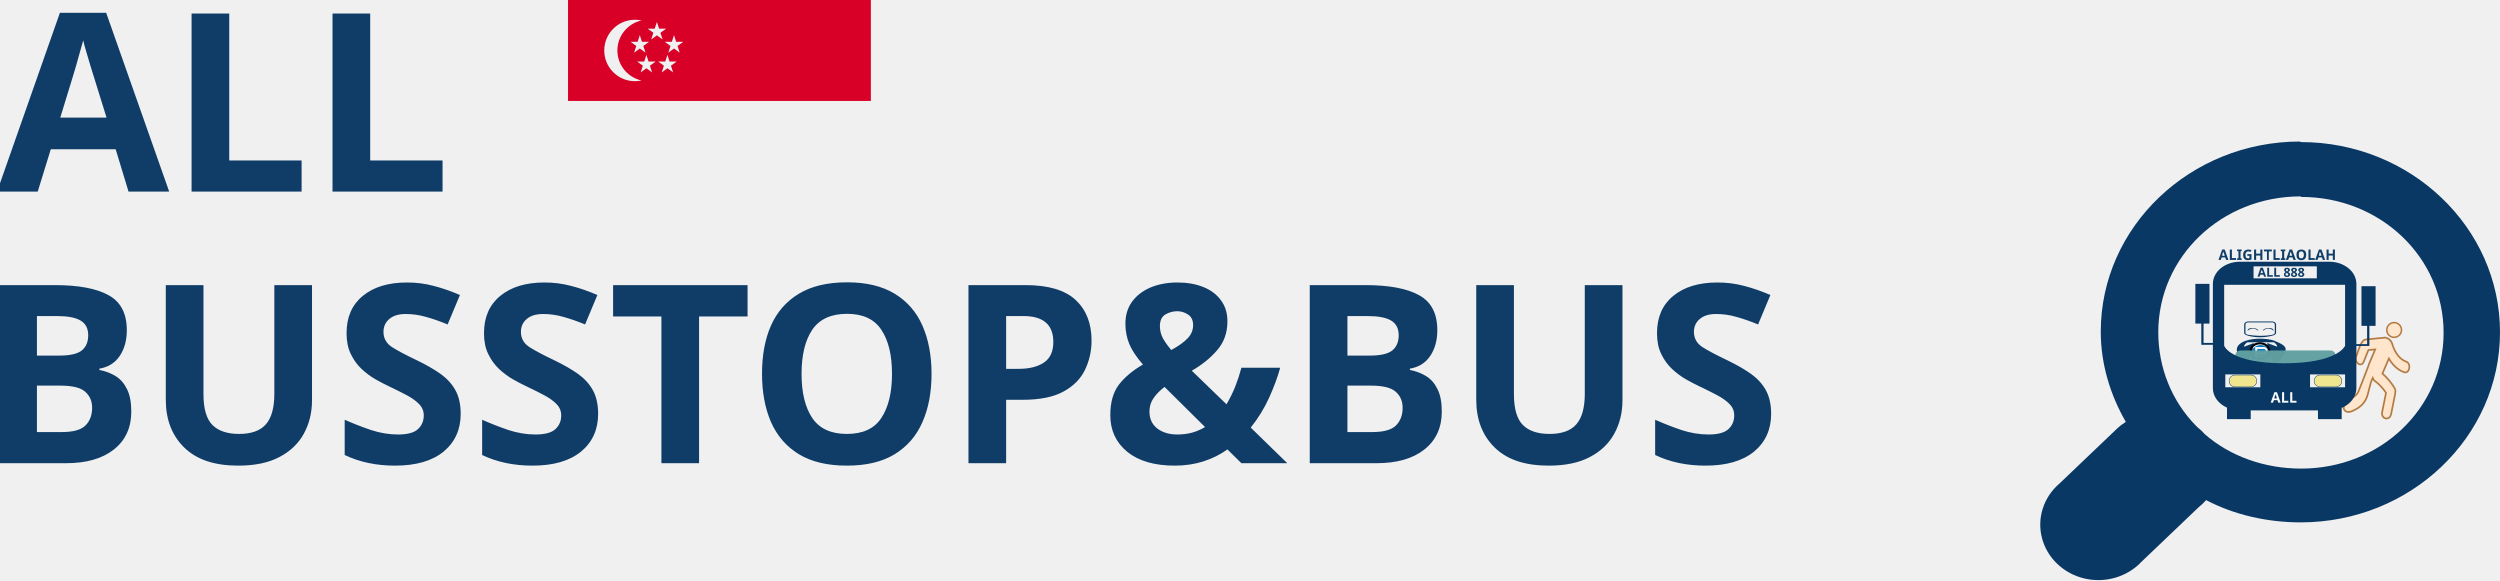
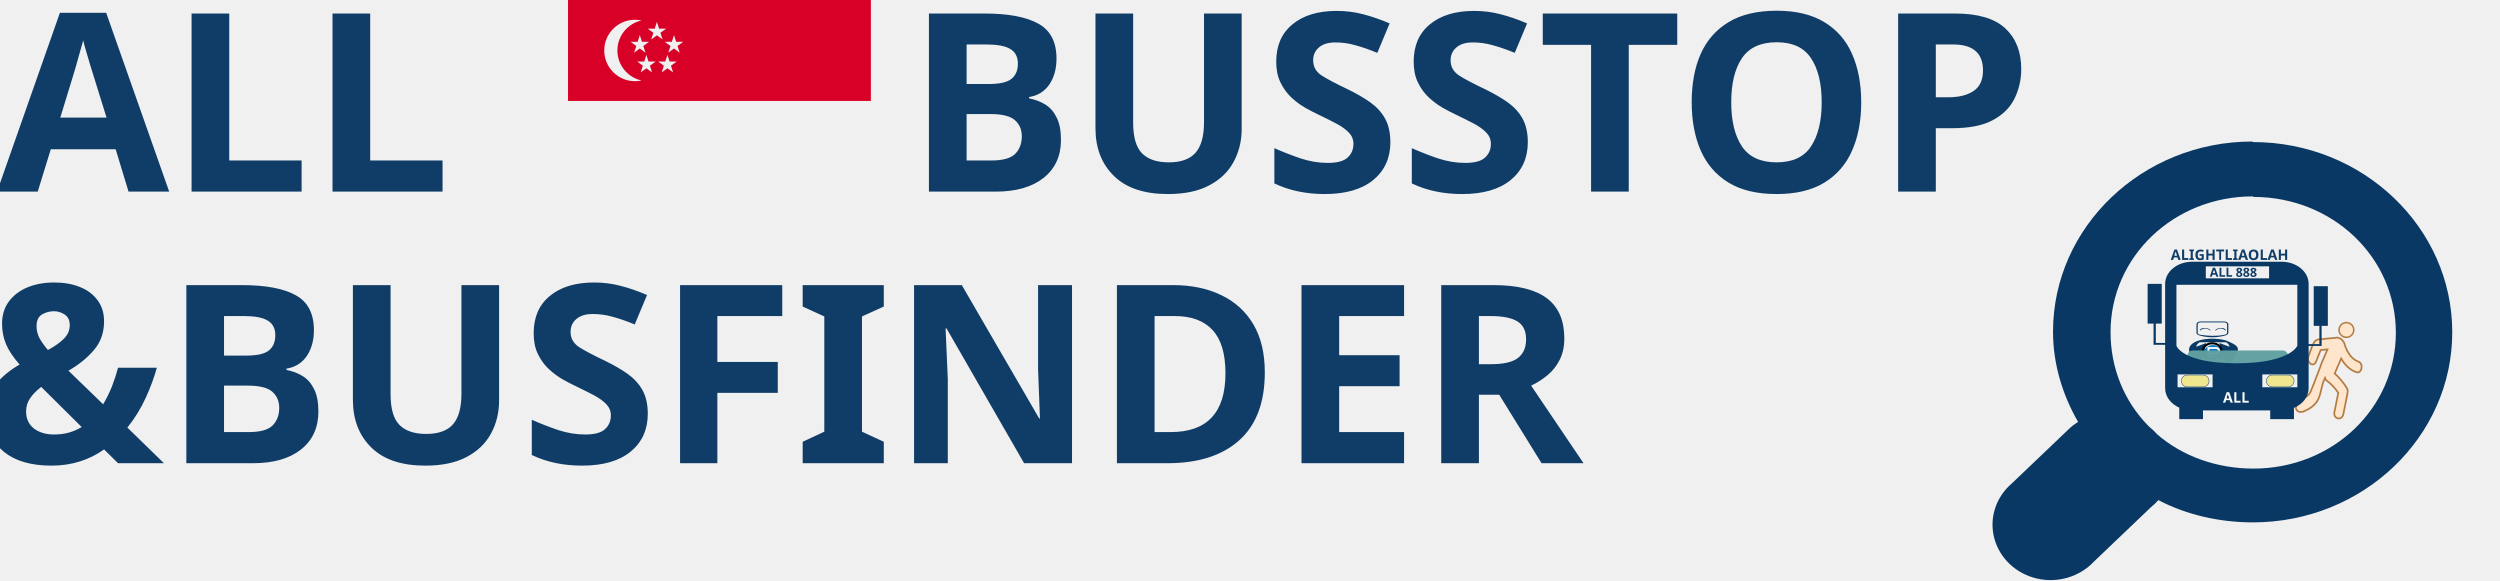
<svg xmlns="http://www.w3.org/2000/svg" height="48.602" viewBox="0 -15 209.456 48.602" width="209.456" version="1.1" id="svg40">
  <defs id="defs44">
    <linearGradient id="a" gradientUnits="userSpaceOnUse" x1="0" x2="512" y1="256" y2="256">
      <stop offset="0" stop-color="#00f38d" id="stop1633" />
      <stop offset="1" stop-color="#009eff" id="stop1635" />
    </linearGradient>
  </defs>
  <g style="fill:#083864;fill-opacity:0.996" id="g1764" transform="matrix(6.042496,0,0,4.937365,-782.8133,-199.8075)" />
  <g style="fill:#083864;fill-opacity:0.996" id="g1766" transform="matrix(6.042496,0,0,4.937365,-782.8133,-199.8075)" />
  <g style="fill:#083864;fill-opacity:0.996" id="g1768" transform="matrix(6.042496,0,0,4.937365,-782.8133,-199.8075)" />
  <g style="fill:#083864;fill-opacity:0.996" id="g1770" transform="matrix(6.042496,0,0,4.937365,-782.8133,-199.8075)" />
  <g style="fill:#083864;fill-opacity:0.996" id="g1772" transform="matrix(6.042496,0,0,4.937365,-782.8133,-199.8075)" />
  <g style="fill:#083864;fill-opacity:0.996" id="g1774" transform="matrix(6.042496,0,0,4.937365,-782.8133,-199.8075)" />
  <g style="fill:#083864;fill-opacity:0.996" id="g1776" transform="matrix(6.042496,0,0,4.937365,-782.8133,-199.8075)" />
  <g style="fill:#083864;fill-opacity:0.996" id="g1778" transform="matrix(6.042496,0,0,4.937365,-782.8133,-199.8075)" />
  <g style="fill:#083864;fill-opacity:0.996" id="g1780" transform="matrix(6.042496,0,0,4.937365,-782.8133,-199.8075)" />
  <g style="fill:#083864;fill-opacity:0.996" id="g1782" transform="matrix(6.042496,0,0,4.937365,-782.8133,-199.8075)" />
  <g style="fill:#083864;fill-opacity:0.996" id="g1784" transform="matrix(6.042496,0,0,4.937365,-782.8133,-199.8075)" />
  <g style="fill:#083864;fill-opacity:0.996" id="g1786" transform="matrix(6.042496,0,0,4.937365,-782.8133,-199.8075)" />
  <g style="fill:#083864;fill-opacity:0.996" id="g1788" transform="matrix(6.042496,0,0,4.937365,-782.8133,-199.8075)" />
  <g style="fill:#083864;fill-opacity:0.996" id="g1790" transform="matrix(6.042496,0,0,4.937365,-782.8133,-199.8075)" />
  <g style="fill:#083864;fill-opacity:0.996" id="g1792" transform="matrix(6.042496,0,0,4.937365,-782.8133,-199.8075)" />
  <g id="g2393" transform="matrix(2.210039,0,0,2.210039,197.9822,-10.09599)" />
  <g id="g2395" transform="matrix(2.210039,0,0,2.210039,197.9822,-10.09599)" />
  <g id="g2397" transform="matrix(2.210039,0,0,2.210039,197.9822,-10.09599)" />
  <g id="g2399" transform="matrix(2.210039,0,0,2.210039,197.9822,-10.09599)" />
  <g id="g2401" transform="matrix(2.210039,0,0,2.210039,197.9822,-10.09599)" />
  <g id="g2403" transform="matrix(2.210039,0,0,2.210039,197.9822,-10.09599)" />
  <g id="g2405" transform="matrix(2.210039,0,0,2.210039,197.9822,-10.09599)" />
  <g id="g2407" transform="matrix(2.210039,0,0,2.210039,197.9822,-10.09599)" />
  <g id="g2409" transform="matrix(2.210039,0,0,2.210039,197.9822,-10.09599)" />
  <g id="g2411" transform="matrix(2.210039,0,0,2.210039,197.9822,-10.09599)" />
  <g id="g2413" transform="matrix(2.210039,0,0,2.210039,197.9822,-10.09599)" />
  <g id="g2415" transform="matrix(2.210039,0,0,2.210039,197.9822,-10.09599)" />
  <g id="g2417" transform="matrix(2.210039,0,0,2.210039,197.9822,-10.09599)" />
  <g id="g2419" transform="matrix(2.210039,0,0,2.210039,197.9822,-10.09599)" />
  <g id="g2421" transform="matrix(2.210039,0,0,2.210039,197.9822,-10.09599)" />
  <rect ry="103.104" y="-148.666" x="-1480.529" height="505.605" width="722.565" id="rect1742" style="opacity:1;fill:none;fill-opacity:0.996;stroke:none;stroke-width:0.617;stroke-linecap:round;stroke-linejoin:miter;stroke-miterlimit:4;stroke-dasharray:none;stroke-dashoffset:0;stroke-opacity:1;paint-order:markers fill stroke" />
  <rect ry="103.104" y="1518.999" x="-1003.802" height="505.605" width="722.565" id="rect1742-1" style="opacity:1;fill:none;fill-opacity:0.996;stroke:none;stroke-width:0.617;stroke-linecap:round;stroke-linejoin:miter;stroke-miterlimit:4;stroke-dasharray:none;stroke-dashoffset:0;stroke-opacity:1;paint-order:markers fill stroke" />
  <circle style="opacity:0.97;fill:#5182ac;fill-opacity:0.996;stroke:#083864;stroke-width:7.5;stroke-linecap:round;stroke-linejoin:miter;stroke-miterlimit:4;stroke-dasharray:none;stroke-dashoffset:0;stroke-opacity:1;paint-order:markers fill stroke" id="circle9615" cx="-509.178" cy="-840.172" transform="scale(-1,1)" r="0" />
-   <g id="g9924" transform="matrix(1.243208,0,0,1.243208,-290.6937,798.3824)">
+   <g id="g9924" transform="matrix(1.243208,0,0,1.243208,-294.6937,798.3824)">
    <g transform="matrix(0.103035,0,0,0.103035,395.2318,-631.1436)" id="g9686">
      <g id="g9684" transform="translate(-8.144653)">
        <circle transform="scale(-1,1)" r="4.82" style="fill:#ffe5cb;fill-opacity:0.996;stroke:#b37b42;stroke-opacity:0.996" cx="-7.56" cy="-8.547" id="circle9680" />
        <path style="fill:#ffe5cb;fill-opacity:0.996;stroke:#b37b42;stroke-width:1.123;stroke-miterlimit:4;stroke-dasharray:none;stroke-opacity:0.996" d="m -24.615,39.721 c 1.973,-3.715 6.9,-3.491 8.813,-8.031 3.248,-7.71 5.754,-15.057 6.479,-16.618 0.1,-0.431 0.232,-0.869 0.414,-1.309 1.312,-3.225 2.684,-6.414 4.084,-9.582 -1.484,0.146 -2.972,0.291 -4.455,0.436 -1.02,2.535 -2.035,5.072 -3.053,7.606 -1.639,4.083 -6.49,0.491 -4.855,-3.581 1.312,-3.271 2.867,-10.628 6.254,-10.959 3.604,-0.353 7.207,-0.706 10.81,-1.058 0.088,-0.009 0.163,0.006 0.247,0.006 2.724,-0.92 5.917,1.505 6.495,5.008 1.842,5.032 4.487,8.961 8.925,10.601 3.474,1.282 1.994,8.127 -1.495,6.841 -4.387,-1.62 -7.538,-4.791 -9.927,-8.965 -1.447,3.254 -2.86,6.529 -4.214,9.849 2.977,2.59 5.578,5.722 7.857,9.336 0.636,1.008 0.745,2.045 0.531,2.957 0.008,0.341 -0.009,0.694 -0.086,1.077 -0.877,4.38 -1.753,8.752 -2.631,13.126 -0.931,4.662 -6.782,3.338 -5.843,-1.355 0.835,-4.169 1.671,-8.338 2.506,-12.51 -2.094,-3.114 -4.563,-5.824 -7.384,-7.847 -0.664,-0.477 -1.082,-1.134 -1.314,-1.858 -2.284,4.535 -2.366,9.359 -4.251,13.546 -1.886,4.192 -5.857,6.749 -9.535,8.229 -3.605,1.556 -6.729,-1.121 -4.372,-4.946 z" id="path9682" />
      </g>
    </g>
    <g id="g9772" transform="matrix(0.04662136,0,0,0.04662136,410.3755,-635.9476)">
      <g transform="translate(-369.1996,-48.97142)" id="g9764">
        <g transform="matrix(0.08426703,0,0,0.08385398,-166.4212,152.9523)" id="g9752">
          <g id="g9692">
            <path style="clip-rule:evenodd;fill:none;fill-rule:evenodd" d="M 0,368.617 V 198.499 h 396.859 v 170.118 c 0,15.66 -12.57,28.334 -28.137,28.381 H 28.369 C 12.707,396.998 0,384.301 0,368.617" id="path9688" />
            <path style="clip-rule:evenodd;fill:none;fill-rule:evenodd" d="M 0,198.499 V 28.367 C 0,12.707 12.707,0 28.369,0 h 340.354 c 15.566,0.045 28.137,12.742 28.137,28.367 v 170.132 z" id="path9690" />
          </g>
          <path style="clip-rule:evenodd;fill:#0d7abf;fill-rule:evenodd" d="M 76.558,207.97" id="path9694" />
          <g id="g9750">
            <g id="g9700">
              <path style="fill:#ffffff" d="m 198.423,12.982 c 102.383,0 185.494,83.098 185.494,185.48 0,35.738 -10.129,69.125 -27.668,97.448 l -0.057,0.086 H 40.671 C 23.132,267.674 12.942,234.202 12.942,198.462 12.943,96.08 96.054,12.982 198.423,12.982" id="path9696" />
              <path d="m 356.219,295.997 c -32.704,52.814 -91.183,88.019 -157.828,88.019 -66.632,0 -125.045,-35.117 -157.75,-87.931 h 315.521 z" id="path9698" />
            </g>
            <g id="g9706">
              <path style="fill:#0d7abf" d="m 198.422,22.916 c 96.903,0 175.563,78.647 175.563,175.549 0,33.824 -9.586,65.426 -26.186,92.231 l -0.054,0.083 H 49.117 C 32.517,263.97 22.873,232.291 22.873,198.465 22.874,101.563 101.535,22.916 198.422,22.916" id="path9702" />
              <path style="fill:#ffffff" d="m 347.771,290.779 c -30.953,49.985 -86.301,83.305 -149.377,83.305 -63.065,0 -118.351,-33.24 -149.304,-83.224 h 298.627 z" id="path9704" />
            </g>
            <rect style="fill:#ffffff" x="42.896" y="285.817" width="310.678" height="9.931" id="rect9708" />
            <rect x="49.089" y="295.997" width="298.682" height="9.931" id="rect9710" />
            <path style="clip-rule:evenodd;fill:#ffffff;fill-rule:evenodd" d="m 295.021,265.043 c 0.1,4.777 4.021,8.578 8.743,8.499 4.626,-0.062 8.421,-3.962 8.431,-8.763 -0.024,-4.673 -3.945,-8.472 -8.762,-8.452 -4.725,0.1 -8.53,4.042 -8.412,8.716 m -6.854,0.196 c 0.046,8.566 7.127,15.366 15.633,15.184 8.564,-0.025 15.396,-7.131 15.229,-15.592 -0.095,-8.607 -7.149,-15.424 -15.735,-15.379 -8.51,0.201 -15.332,7.278 -15.127,15.787 z" id="path9712" />
            <path style="clip-rule:evenodd;fill:#ffffff;fill-rule:evenodd" d="m 184.872,266.743 c 0.118,4.729 4.03,8.517 8.763,8.432 4.815,-0.001 8.623,-3.911 8.509,-8.659 -0.09,-4.713 -4.008,-8.533 -8.766,-8.429 -4.792,0.003 -8.476,3.839 -8.506,8.656 m -6.836,0.148 c 0.154,8.471 7.258,15.327 15.764,15.144 8.559,-0.059 15.382,-7.156 15.22,-15.658 -0.183,-8.506 -7.177,-15.385 -15.658,-15.22 -8.569,0.046 -15.406,7.173 -15.326,15.734 z" id="path9714" />
            <path style="clip-rule:evenodd;fill:#ffffff;fill-rule:evenodd" d="m 268.665,229.395 -14.122,-20.479 -27.51,0.436 0.328,20.698 41.304,-0.655 m -45.123,-19.987 -17.056,0.252 -20.334,20.978 37.734,-0.58 z m -36.864,5.452 c 7.405,-7.861 14.25,-11.965 24.771,-12.124 l 37.921,-0.575 c 4.914,-0.037 9.533,2.412 12.09,6.694 l 14.077,20.366 47.337,6.735 c 2.736,1.017 4.387,3.5 4.406,6.299 l 0.273,15.562 c 0.09,3.74 -2.988,6.812 -6.766,6.875 -0.238,-9.455 -8,-16.971 -17.419,-16.957 -9.453,0.218 -17.087,8.064 -17.076,17.503 0.05,0.472 0.123,1.067 0.245,1.664 l -3.559,0.086 -72.23,1.13 -0.092,-1.772 c -0.02,-9.454 -7.84,-17.053 -17.422,-16.938 -9.459,0.185 -17.062,8.027 -16.846,17.501 l 0.007,1.653 -20.663,-1.322 -0.479,-25.869 c 0.064,-1.509 1.159,-2.987 2.574,-3.323 l 1.774,-0.29 c 5.129,-0.735 8.631,-3.449 12.053,-7.418 z" id="path9716" />
            <g id="g9720">
              <path style="fill:#ffffff" d="M 102.637,58.916 H 258.43 c 0.798,0.179 1.529,0.312 2.195,0.399 0.666,0.09 1.308,0.134 1.93,0.134 h 0.666 l 5.854,1.062 c 1.686,0.623 3.216,1.155 4.592,1.599 1.375,0.444 2.683,0.798 3.926,1.063 27.057,14.019 40.586,34.334 40.586,60.947 0,1.686 -0.066,3.394 -0.199,5.123 -0.133,1.729 -0.289,3.482 -0.466,5.257 -9.048,36.55 -31.095,47.889 -66.137,47.889 -1.862,0 -3.748,-0.043 -5.655,-0.133 -1.908,-0.088 -40.109,-0.221 -42.15,-0.399 h -65.271 l -10e-4,104.11 h -35.663 z m 35.131,91.538 h 109.618 c 2.748,0 5.011,0.177 6.787,0.531 0.352,-0.354 0.665,-0.531 0.931,-0.531 h 0.133 l 3.726,-0.533 3.195,-0.532 c 14.903,-7.719 22.354,-11.205 22.354,-24.337 0,-4.345 -0.888,-9.181 -2.661,-14.504 -4.081,-7.097 -9.227,-12.596 -15.437,-16.501 -3.017,-0.62 -5.677,-1.508 -7.983,-2.662 h -2.662 l -3.193,-0.531 H 137.768 Z" id="path9718" />
            </g>
            <g id="g9748">
              <path d="m 113.798,319.78 -0.203,0.151 -0.861,0.305 -0.203,0.102 -0.203,0.051 c -0.245,0.143 -0.464,0.244 -0.659,0.304 l -0.253,0.05 -0.101,0.102 h -0.152 l -0.102,0.102 h -0.152 l -0.101,0.102 h -0.152 l -0.102,0.102 -0.202,0.051 -0.558,0.203 c -0.845,-3.066 -2.804,-4.299 -5.878,-3.699 -2.381,0.92 -3.547,2.693 -3.496,5.32 -0.312,2.728 0.346,4.788 1.976,6.182 1.343,0.912 2.745,1.148 4.206,0.709 1.841,-0.6 2.889,-1.799 3.142,-3.598 0.321,0.06 0.591,0.16 0.811,0.305 0.347,0.093 0.634,0.193 0.862,0.304 l 0.203,0.101 0.304,0.102 0.152,0.051 0.354,0.152 0.203,0.051 0.151,0.102 c 0.169,0.042 0.305,0.093 0.406,0.152 l 0.608,0.202 c -1.351,3.749 -3.868,5.776 -7.55,6.081 -3.725,0.27 -6.545,-0.997 -8.462,-3.801 -2.044,-3.605 -2.348,-7.17 -0.912,-10.691 1.452,-3.354 3.851,-5.244 7.195,-5.676 4.924,-0.257 8.166,1.753 9.729,6.026 z" id="path9722" />
              <path d="m 128.122,323.276 c 0.118,0.151 0.202,0.304 0.253,0.456 0.727,2.939 0.372,5.523 -1.064,7.752 -2.018,2.323 -4.417,3.084 -7.195,2.281 -2.922,-0.996 -4.51,-3.074 -4.764,-6.232 -0.253,-4.831 1.773,-7.635 6.081,-8.412 3.328,-0.025 5.557,1.36 6.689,4.155 z m -8.918,3.496 c -0.051,2.171 0.844,3.454 2.686,3.851 2.212,-0.151 3.209,-1.773 2.989,-4.863 -0.262,-2.137 -1.343,-3.219 -3.243,-3.243 -1.841,0.794 -2.652,2.212 -2.432,4.255 z" id="path9724" />
              <path d="m 131.501,319.679 h 0.253 0.203 0.253 0.203 0.253 0.659 0.203 0.861 0.406 0.354 l 0.051,9.07 c 0.887,1.706 2.17,2.077 3.851,1.114 0.507,-0.405 0.861,-0.878 1.064,-1.418 v -0.152 -1.014 -0.354 -0.354 -0.203 -0.254 -0.658 -0.203 -0.861 -0.151 -0.608 -0.203 -0.202 -0.151 -0.912 -0.659 -0.202 -0.861 -0.152 -0.608 h 1.013 0.253 0.152 0.202 0.203 0.202 0.203 0.861 0.152 0.608 v 13.833 h -1.013 -0.253 -0.152 -0.202 -0.203 -0.202 -0.203 -0.861 -0.152 -0.608 V 332.6 c -2.01,1.453 -4.021,1.621 -6.03,0.507 -0.912,-0.583 -1.588,-1.274 -2.026,-2.077 l -0.102,-0.051 -0.051,-0.152 -0.051,-0.152 c -0.076,-0.168 -0.126,-0.304 -0.152,-0.404 l -0.05,-0.152 c -0.161,-0.523 -0.262,-0.945 -0.304,-1.268 l -0.051,-1.114 v -0.354 -0.305 -0.861 -0.151 -0.608 -0.658 -0.203 -0.861 -0.152 -0.607 -0.558 -0.253 -0.659 -0.202 -0.861 -0.152 -0.608 h 0.203 z" id="path9726" />
              <path d="m 160.621,327.584 c -0.279,2.964 -1.63,4.939 -4.054,5.928 -2.222,0.693 -4.164,0.406 -5.827,-0.861 v 5.017 h -0.861 -0.203 -0.253 -0.659 -0.202 -0.862 -0.152 -0.608 v -0.405 -0.406 -0.404 -0.406 -0.354 -0.406 -0.354 -0.151 -0.254 -0.152 -0.203 -0.151 -1.013 -0.203 -0.912 -0.305 -0.354 -1.014 -0.406 -0.404 -0.406 -0.405 -1.013 -0.152 -0.152 -1.57 -0.355 -0.304 -0.354 -0.305 -0.253 -0.304 -0.203 -0.912 -0.557 -0.203 -0.203 -0.202 -0.202 -0.861 -0.152 -0.608 h 0.862 0.203 0.253 0.659 0.203 0.861 0.406 0.354 v 0.558 c 0.979,-0.65 1.976,-1.039 2.989,-1.166 4.889,0.037 7.186,2.857 6.891,8.457 z m -9.729,-3.345 v 0.151 l -0.101,0.406 -0.102,0.354 v 2.888 c 0.414,1.436 1.309,2.247 2.686,2.433 1.554,0.11 2.567,-0.498 3.04,-1.824 0.473,-1.427 0.49,-2.778 0.051,-4.054 -0.448,-1.537 -1.545,-2.229 -3.293,-2.077 -1.031,0.313 -1.791,0.887 -2.281,1.723 z" id="path9728" />
              <path d="m 174.793,323.276 c 0.118,0.151 0.202,0.304 0.253,0.456 0.727,2.939 0.372,5.523 -1.064,7.752 -2.018,2.323 -4.417,3.084 -7.195,2.281 -2.922,-0.996 -4.51,-3.074 -4.764,-6.232 -0.253,-4.831 1.773,-7.635 6.081,-8.412 3.328,-0.025 5.557,1.36 6.689,4.155 z m -8.918,3.496 c -0.051,2.171 0.844,3.454 2.686,3.851 2.212,-0.151 3.209,-1.773 2.989,-4.863 -0.262,-2.137 -1.343,-3.219 -3.243,-3.243 -1.841,0.794 -2.652,2.212 -2.432,4.255 z" id="path9730" />
              <path d="m 190.029,322.162 0.051,0.151 0.05,0.152 0.051,0.151 c 0.084,0.145 0.135,0.279 0.152,0.406 l 0.203,0.607 v 0.152 c 0.118,0.607 0.168,1.098 0.152,1.469 v 8.26 h -1.014 -0.253 -0.152 -0.202 -0.203 -0.203 -0.203 -0.861 -0.152 -0.607 v -0.152 -0.253 -0.151 -0.203 -0.151 -1.014 -0.709 -0.557 -0.254 -0.152 -0.203 -0.151 -1.013 -0.203 -0.558 -0.507 -0.912 -0.152 -0.151 -0.202 -0.912 -0.203 c -0.085,-0.211 -0.136,-0.396 -0.152,-0.558 -0.405,-0.71 -0.946,-1.165 -1.621,-1.368 -1.402,-0.033 -2.433,0.507 -3.091,1.621 l -0.101,0.355 v 8.715 h -1.014 -0.253 -0.152 -0.203 -0.203 -0.203 -0.202 -0.861 -0.152 -0.608 v -0.152 -0.253 -0.151 -0.203 -0.153 -1.014 -0.354 -0.203 -0.254 -0.203 -0.252 -0.659 -0.203 -0.861 -0.151 -0.608 -0.354 -0.355 -0.304 -0.354 -0.305 -0.354 -0.305 -0.861 -0.305 -0.253 -0.304 -0.203 -0.912 -0.557 -0.203 -0.203 -0.202 -0.202 -0.861 -0.152 -0.608 h 1.013 0.253 0.152 0.203 0.202 0.203 0.203 0.861 0.152 0.608 c -0.018,0.347 0,0.634 0.051,0.861 0.844,-0.667 1.739,-1.072 2.686,-1.216 2.312,-0.078 4.12,0.867 5.42,2.836 z" id="path9732" />
              <path d="m 202.462,314.105 h 0.406 0.151 0.152 1.57 0.354 0.305 0.354 0.304 0.254 0.304 0.202 0.912 0.558 0.203 0.202 0.203 0.203 0.861 0.151 0.608 0.152 l 0.101,0.051 h 0.152 l 0.354,0.051 0.152,0.05 0.709,0.152 c 3.167,1.521 4.502,3.919 4.003,7.195 -1.132,3.876 -3.716,5.565 -7.753,5.067 h -0.202 -0.558 -0.253 -0.152 -0.202 -0.152 -1.014 v 6.789 h -0.658 -0.203 -0.912 -0.202 -0.203 -0.202 -0.861 -0.152 -0.608 v -0.152 -0.202 -0.151 -0.203 -0.912 -0.405 -0.405 -0.152 -1.014 -0.202 -0.253 -0.203 -0.254 -0.658 -0.203 -0.861 -0.152 -0.607 -0.203 -0.253 -0.659 -0.202 -0.861 -0.152 -0.608 -0.354 -0.406 -0.405 -0.405 -0.152 -0.152 -1.57 -0.354 -0.304 -0.355 -0.304 -0.253 -0.305 -0.202 -0.912 -0.558 -0.203 -0.202 -0.202 -0.203 -0.861 -0.152 -0.607 h 0.407 z m 3.598,8.918 h 0.203 0.202 0.203 0.558 0.557 0.912 0.152 0.152 0.202 0.912 0.203 c 0.211,-0.084 0.396,-0.135 0.558,-0.152 1.41,-0.836 1.883,-1.984 1.418,-3.445 -0.312,-0.727 -0.802,-1.233 -1.469,-1.521 h -0.152 c -0.523,-0.151 -0.996,-0.202 -1.419,-0.151 h -0.253 -0.203 -0.253 -0.659 -0.202 -0.862 -0.151 -0.608 v 5.269 z" id="path9734" />
              <path d="m 228.846,320.844 0.051,0.102 c 0.135,0.17 0.236,0.338 0.304,0.507 0.178,0.263 0.296,0.499 0.355,0.71 v 0.202 c 0.101,0.329 0.151,0.616 0.151,0.861 v 4.966 c -0.034,0.836 0,1.529 0.102,2.078 0.413,0.43 0.887,0.701 1.419,0.811 l -0.102,0.152 -0.102,0.252 -0.102,0.203 -0.051,0.152 -0.05,0.152 -0.102,0.151 -0.203,0.507 -0.101,0.152 -0.051,0.152 -0.051,0.151 -0.051,0.102 -0.354,0.76 c -1.504,0.009 -2.636,-0.464 -3.396,-1.419 -1.443,1.436 -3.234,1.791 -5.371,1.064 -1.968,-0.541 -3.116,-1.74 -3.445,-3.598 0.017,-2.728 1.301,-4.315 3.851,-4.764 0.136,-0.084 0.271,-0.135 0.405,-0.151 h 0.152 c 0.051,-0.034 0.102,-0.051 0.152,-0.051 l 0.152,-0.051 0.912,-0.151 0.404,-0.051 0.152,-0.051 0.861,-0.051 c 0.456,-0.067 0.828,-0.084 1.115,-0.051 0.127,-1.883 -0.904,-2.525 -3.091,-1.926 l -0.152,0.051 -0.405,0.051 -0.354,0.152 -0.152,0.051 -0.507,0.152 c -0.262,0.177 -0.498,0.295 -0.709,0.354 -0.287,0.221 -0.574,0.372 -0.861,0.457 l -0.355,-0.659 -0.101,-0.051 -0.051,-0.151 -0.102,-0.102 -0.051,-0.152 c -0.22,-0.254 -0.372,-0.49 -0.456,-0.709 -0.135,-0.127 -0.22,-0.262 -0.253,-0.406 -0.22,-0.211 -0.354,-0.43 -0.405,-0.658 l 0.102,-0.051 0.151,-0.102 0.102,-0.051 c 0.228,-0.152 0.431,-0.27 0.608,-0.354 0.135,-0.093 0.27,-0.144 0.404,-0.151 l 0.102,-0.102 c 0.312,-0.144 0.583,-0.245 0.811,-0.305 l 0.102,-0.102 h 0.152 c 0.16,-0.101 0.295,-0.168 0.405,-0.202 h 0.152 c 0.228,-0.118 0.447,-0.186 0.658,-0.202 0.465,-0.195 0.903,-0.296 1.317,-0.305 l 0.152,-0.051 c 2.318,-0.149 4.244,0.426 5.781,1.726 z m -3.345,6.638 h -0.151 c -0.203,0.059 -0.372,0.093 -0.507,0.102 h -0.152 c -0.051,0.033 -0.102,0.051 -0.151,0.051 l -0.203,0.05 h -0.151 l -0.203,0.051 -0.305,0.051 c -0.05,0.034 -0.101,0.051 -0.151,0.051 l -0.202,0.051 -0.152,0.05 c -0.474,0.119 -0.845,0.237 -1.115,0.355 -0.354,0.473 -0.456,0.963 -0.304,1.469 0.845,1.184 2.061,1.386 3.648,0.608 l 0.405,-0.608 0.051,-0.202 v -0.202 -0.152 -0.254 -0.152 -0.202 -0.151 -1.014 h -0.152 z" id="path9736" />
              <path d="m 240.079,319.477 h 0.152 1.013 v 3.648 c -1.95,-0.254 -3.353,0.371 -4.206,1.874 v 0.152 c -0.151,0.397 -0.219,0.785 -0.202,1.165 v 7.195 h -0.861 -0.202 -0.254 -0.658 -0.203 -0.861 -0.152 -0.607 v -0.152 -0.253 -0.151 -0.203 -0.152 -1.014 -0.354 -1.014 -0.406 -0.404 -0.406 -0.405 -1.013 -0.152 -0.152 -1.57 -0.355 -0.304 -0.354 -0.305 -0.253 -0.304 -0.203 -0.912 -0.557 -0.203 -0.203 -0.202 -0.202 -0.861 -0.152 -0.608 h 0.861 0.202 0.253 0.659 0.203 0.861 0.151 0.608 v 1.317 c 0.896,-0.903 1.908,-1.428 3.04,-1.57 h 0.203 z" id="path9738" />
              <path d="m 244.775,314.207 h 0.203 0.253 0.658 0.203 0.861 0.405 0.354 v 10.285 l 0.203,-0.202 0.203,-0.203 0.151,-0.202 0.102,-0.102 0.102,-0.051 c 0.126,-0.169 0.245,-0.305 0.354,-0.405 l 0.102,-0.051 c 0.169,-0.236 0.354,-0.423 0.557,-0.558 l 0.152,-0.152 c 0.169,-0.236 0.355,-0.422 0.558,-0.557 0.109,-0.16 0.228,-0.279 0.354,-0.355 0.109,-0.16 0.229,-0.277 0.355,-0.354 l 0.05,-0.102 0.102,-0.051 c 0.127,-0.169 0.245,-0.305 0.354,-0.406 l 0.152,-0.101 c 0.033,-0.06 0.067,-0.093 0.102,-0.102 l 0.051,-0.101 0.101,-0.102 0.102,-0.051 0.051,-0.102 0.102,-0.051 c 0.126,-0.169 0.245,-0.304 0.354,-0.405 h 0.304 0.659 0.202 0.912 0.558 0.203 0.202 0.203 0.202 0.861 0.406 0.354 l -0.203,0.304 -0.253,0.203 -0.203,0.254 -0.658,0.658 -0.102,0.051 c -0.169,0.228 -0.338,0.396 -0.507,0.506 -0.169,0.229 -0.338,0.397 -0.507,0.508 l -0.051,0.101 -0.102,0.102 -0.101,0.102 -0.102,0.05 c -0.034,0.06 -0.067,0.094 -0.102,0.102 l -0.558,0.608 -0.506,0.456 -0.152,0.203 -0.152,0.102 -0.102,0.151 -0.151,0.102 c -0.11,0.16 -0.229,0.278 -0.354,0.354 -0.237,0.33 -0.474,0.582 -0.71,0.76 l 0.051,0.152 0.102,0.051 0.202,0.354 0.051,0.102 c 0.118,0.151 0.203,0.287 0.254,0.405 0.253,0.338 0.438,0.625 0.557,0.861 l 0.203,0.305 0.152,0.303 0.202,0.203 0.051,0.102 0.405,0.709 c 0.076,0.085 0.127,0.17 0.152,0.254 0.178,0.203 0.312,0.389 0.405,0.557 l 0.151,0.254 0.102,0.152 0.051,0.102 c 0.118,0.16 0.203,0.295 0.254,0.404 0.126,0.152 0.211,0.305 0.253,0.457 l 0.152,0.151 0.101,0.152 0.102,0.202 0.102,0.102 0.051,0.152 0.203,0.354 0.101,0.051 0.051,0.151 0.203,0.355 c 0.22,0.236 0.371,0.473 0.456,0.709 h -0.305 -1.57 -0.709 -0.152 -0.254 -0.151 -0.203 -0.151 -1.014 l -0.507,-0.76 -0.102,-0.254 c -0.245,-0.27 -0.414,-0.523 -0.507,-0.76 l -0.202,-0.254 -0.102,-0.252 -0.202,-0.254 -0.102,-0.203 c -0.17,-0.211 -0.287,-0.414 -0.355,-0.607 l -0.151,-0.203 -0.304,-0.405 -0.102,-0.151 -0.051,-0.152 -0.102,-0.152 -0.102,-0.102 c -0.16,-0.329 -0.329,-0.6 -0.507,-0.811 l -0.253,0.254 c -0.118,0.16 -0.22,0.278 -0.305,0.354 l -0.151,0.152 -0.102,0.102 -0.101,0.051 c -0.161,0.229 -0.33,0.414 -0.508,0.558 v 3.851 h -0.861 -0.202 -0.253 -0.659 -0.202 -0.862 -0.151 -0.608 v -0.405 -1.013 -0.406 -0.152 -0.202 -0.912 -0.151 -1.014 -0.406 -0.202 -0.912 -0.151 -0.152 -1.57 -0.355 -0.152 -0.202 -0.912 -0.71 -0.151 -0.253 -0.152 -0.203 -0.152 -1.013 -0.862 -0.151 -0.608 -0.658 -0.203 -0.861 -0.152 -0.613 -0.558 -0.253 -0.658 -0.203 -0.861 -0.152 -0.607 h 0.864 z" id="path9740" />
              <path d="m 262.899,315.879 c 0.025,0.954 -0.295,1.697 -0.963,2.229 -1.528,0.609 -2.609,0.237 -3.242,-1.114 -0.338,-1.521 0.202,-2.499 1.621,-2.938 1.394,-0.027 2.255,0.581 2.584,1.823 z m -3.192,3.85 h 0.203 0.253 0.659 0.202 0.861 0.406 0.354 v 13.833 h -0.71 -0.557 -0.254 -0.152 -0.202 -0.152 -1.013 -0.152 -0.608 v -0.152 -0.253 -0.151 -0.203 -0.152 -1.014 -0.354 -0.202 -0.254 -0.203 -0.253 -0.659 -0.202 -0.861 -0.151 -0.608 -0.354 -0.355 -0.304 -0.354 -0.305 -0.354 -0.305 -0.861 -0.305 -0.253 -0.304 -0.203 -0.912 -0.557 -0.203 -0.203 -0.202 -0.202 -0.861 -0.152 -0.608 h 0.862 z" id="path9742" />
              <path d="m 277.781,322.162 0.051,0.151 0.05,0.152 0.051,0.151 c 0.085,0.145 0.136,0.279 0.152,0.406 l 0.203,0.607 v 0.152 c 0.118,0.607 0.168,1.098 0.151,1.469 v 8.26 h -1.013 -0.254 -0.152 -0.202 -0.202 -0.203 -0.203 -0.861 -0.152 -0.607 v -0.152 -0.253 -0.151 -0.203 -0.151 -1.014 -0.709 -0.557 -0.254 -0.152 -0.203 -0.151 -1.013 -0.203 -0.558 -0.507 -0.912 -0.152 -0.151 -0.202 -0.912 -0.203 c -0.084,-0.211 -0.135,-0.396 -0.152,-0.558 -0.405,-0.71 -0.945,-1.165 -1.621,-1.368 -1.402,-0.033 -2.433,0.507 -3.091,1.621 l -0.102,0.355 v 8.715 h -1.014 -0.253 -0.152 -0.202 -0.203 -0.202 -0.203 -0.861 -0.152 -0.607 v -0.152 -0.253 -0.151 -0.203 -0.153 -1.014 -0.354 -0.203 -0.254 -0.203 -0.252 -0.659 -0.203 -0.861 -0.151 -0.608 -0.354 -0.355 -0.304 -0.354 -0.305 -0.354 -0.305 -0.861 -0.305 -0.253 -0.304 -0.203 -0.912 -0.557 -0.203 -0.203 -0.202 -0.202 -0.861 -0.152 -0.608 h 1.014 0.253 0.151 0.203 0.203 0.202 0.203 0.861 0.151 0.608 c -0.017,0.347 0,0.634 0.051,0.861 0.845,-0.667 1.739,-1.072 2.686,-1.216 2.312,-0.078 4.119,0.867 5.42,2.836 z" id="path9744" />
              <path d="m 289.927,320.338 c 0.059,-0.254 0.075,-0.473 0.05,-0.659 h 0.862 0.202 0.253 0.659 0.202 0.861 0.152 0.608 v 13.327 l -0.051,0.151 c -0.009,0.431 -0.076,0.802 -0.202,1.114 -0.051,0.236 -0.102,0.423 -0.152,0.558 l -0.102,0.102 c -0.304,0.71 -0.709,1.284 -1.216,1.723 l -0.152,0.102 -0.151,0.051 c -0.085,0.109 -0.187,0.194 -0.305,0.253 l -0.152,0.051 c -0.033,0.043 -0.067,0.059 -0.101,0.051 l -0.102,0.102 -0.152,0.051 -0.608,0.304 c -3.513,0.861 -6.688,0.473 -9.525,-1.165 l 0.051,-0.203 0.456,-0.709 0.05,-0.152 0.051,-0.102 0.051,-0.102 0.102,-0.202 0.102,-0.152 c 0.186,-0.278 0.32,-0.515 0.405,-0.709 l 0.051,-0.102 0.102,-0.101 c 0.109,-0.236 0.211,-0.423 0.304,-0.559 0.312,0.11 0.565,0.246 0.76,0.406 1.867,0.827 3.707,1.063 5.523,0.709 0.152,-0.127 0.304,-0.211 0.456,-0.254 0.109,-0.16 0.228,-0.278 0.354,-0.354 l 0.051,-0.102 0.203,-0.355 0.101,-0.354 v -0.912 c -2.373,1.014 -4.534,0.929 -6.485,-0.253 -1.799,-1.166 -2.745,-2.77 -2.838,-4.814 -0.186,-4.535 1.689,-7.068 5.625,-7.6 1.4,-0.086 2.616,0.201 3.647,0.86 z m -5.422,5.219 c -0.262,1.402 0.076,2.517 1.013,3.344 0.896,0.533 1.808,0.668 2.736,0.406 1.419,-0.321 1.993,-1.773 1.723,-4.357 -0.456,-1.537 -1.537,-2.23 -3.243,-2.078 -1.393,0.388 -2.136,1.282 -2.229,2.685 z" id="path9746" />
            </g>
          </g>
        </g>
        <path style="color:#000000;font-style:normal;font-variant:normal;font-weight:normal;font-stretch:normal;font-size:medium;line-height:normal;font-family:sans-serif;font-variant-ligatures:normal;font-variant-position:normal;font-variant-caps:normal;font-variant-numeric:normal;font-variant-alternates:normal;font-feature-settings:normal;text-indent:0;text-align:start;text-decoration:none;text-decoration-line:none;text-decoration-style:solid;text-decoration-color:#000000;letter-spacing:normal;word-spacing:normal;text-transform:none;writing-mode:lr-tb;direction:ltr;text-orientation:mixed;dominant-baseline:auto;baseline-shift:baseline;text-anchor:start;white-space:normal;shape-padding:0;clip-rule:nonzero;display:inline;overflow:visible;visibility:visible;opacity:0.993;isolation:auto;mix-blend-mode:normal;color-interpolation:sRGB;color-interpolation-filters:linearRGB;solid-color:#000000;solid-opacity:1;vector-effect:none;fill:#083864;fill-opacity:1;fill-rule:nonzero;stroke:none;stroke-width:2.318;stroke-linecap:round;stroke-linejoin:miter;stroke-miterlimit:4;stroke-dasharray:none;stroke-dashoffset:0;stroke-opacity:1;paint-order:markers fill stroke;color-rendering:auto;image-rendering:auto;shape-rendering:auto;text-rendering:auto;enable-background:accumulate" d="m -182.108,168.965 7.225,12.182 c 2.482,4.184 3.053,7.202 6.358,8.824 11.896,5.838 24.281,6.006 37.201,0 3.324,-1.545 3.483,-4.899 6.358,-8.824 15.387,-20.925 16.555,-23.634 -6.358,-32.963 -24.095,-6.527 -62.673,0.119 -50.783,20.781 z m 13.583,-18.05 h 37.201 c 2.449,0 7.57,7.293 4.39,6.093 l -13.03,-4.917 c -3.18,-1.2 11.013,34.313 8.639,35.149 -12.588,4.438 -24.953,3.598 -37.201,0 -2.396,-0.704 11.427,-36.223 8.249,-35.019 l -12.639,4.787 c -3.179,1.204 1.941,-6.093 4.39,-6.093 z" id="path9754" />
        <g id="g9762" transform="matrix(0.1603089,0,0,0.1193204,-240.8975,208.1356)">
          <path style="color:#000000;font-style:normal;font-variant:normal;font-weight:normal;font-stretch:normal;font-size:medium;line-height:normal;font-family:sans-serif;font-variant-ligatures:normal;font-variant-position:normal;font-variant-caps:normal;font-variant-numeric:normal;font-variant-alternates:normal;font-feature-settings:normal;text-indent:0;text-align:start;text-decoration:none;text-decoration-line:none;text-decoration-style:solid;text-decoration-color:#000000;letter-spacing:normal;word-spacing:normal;text-transform:none;writing-mode:lr-tb;direction:ltr;text-orientation:mixed;dominant-baseline:auto;baseline-shift:baseline;text-anchor:start;white-space:normal;shape-padding:0;clip-rule:nonzero;display:inline;overflow:visible;visibility:visible;opacity:0.993;isolation:auto;mix-blend-mode:normal;color-interpolation:sRGB;color-interpolation-filters:linearRGB;solid-color:#000000;solid-opacity:1;vector-effect:none;fill:#083864;fill-opacity:1;fill-rule:nonzero;stroke:none;stroke-width:11.329;stroke-linecap:round;stroke-linejoin:miter;stroke-miterlimit:4;stroke-dasharray:none;stroke-dashoffset:0;stroke-opacity:1;paint-order:markers fill stroke;color-rendering:auto;image-rendering:auto;shape-rendering:auto;text-rendering:auto;enable-background:accumulate" d="m 456.015,-731.848 c -20.181,0 -36.605,16.424 -36.605,36.605 v 100.141 c 0,20.181 17.579,29.878 36.605,36.605 68.49,24.219 139.803,24.917 214.189,0 19.136,-6.41 36.605,-16.424 36.605,-36.605 V -695.243 c 0,-20.181 -16.424,-36.605 -36.605,-36.605 z m 0,11.33 h 214.189 c 14.101,0 25.277,11.175 25.277,25.275 v 100.141 c 0,14.101 -11.61,21.806 -25.277,25.277 -72.479,18.41 -143.671,14.927 -214.189,0 -13.795,-2.92 -25.277,-11.176 -25.277,-25.277 V -695.243 c 0,-14.101 11.177,-25.275 25.277,-25.275 z" id="path9756" />
          <path id="path9758" d="m 588.73,-619.027 c 28.277,-28.716 58.134,-42.895 95.771,0 0.227,0.258 0.604,-0.332 0.604,-0.745 -7.769,-54.339 -95.716,-32.862 -96.979,0 0,0.413 0.363,0.989 0.604,0.745 z" style="opacity:0.993;fill:#072d53;fill-opacity:1;stroke:none;stroke-width:10.252;stroke-linecap:round;stroke-linejoin:miter;stroke-miterlimit:4;stroke-dasharray:none;stroke-dashoffset:0;stroke-opacity:1;paint-order:markers fill stroke" />
          <path style="opacity:0.993;fill:#072d53;fill-opacity:1;stroke:none;stroke-width:10.252;stroke-linecap:round;stroke-linejoin:miter;stroke-miterlimit:4;stroke-dasharray:none;stroke-dashoffset:0;stroke-opacity:1;paint-order:markers fill stroke" d="m 545.932,-619.027 c -28.277,-28.716 -58.134,-42.895 -95.771,0 -0.227,0.258 -0.604,-0.332 -0.604,-0.745 7.769,-54.339 95.716,-32.862 96.979,0 0,0.413 -0.363,0.989 -0.604,0.745 z" id="path9760" />
        </g>
      </g>
      <ellipse ry="11.028" rx="13.497" cy="114.437" cx="-520.064" id="ellipse9766" style="opacity:1;fill:none;fill-opacity:0.969;stroke:#000000;stroke-width:3.016;stroke-linecap:round;stroke-linejoin:miter;stroke-miterlimit:4;stroke-dasharray:none;stroke-dashoffset:0;stroke-opacity:1;paint-order:markers fill stroke" />
      <rect ry="7.582" y="113.819" x="-555.791" height="20.477" width="145.203" id="rect9768" style="opacity:1;fill:#60a0a2;fill-opacity:0.969;stroke:none;stroke-width:0.678;stroke-linecap:round;stroke-linejoin:miter;stroke-miterlimit:4;stroke-dasharray:none;stroke-dashoffset:0;stroke-opacity:1;paint-order:markers fill stroke" />
      <path style="fill:#083864;fill-opacity:0.996;stroke-width:5.462" d="m -352.931,20.872 h -20.418 v 57.397 h 8.163 v 26.356 h -15.517 V 17.54 c 0.006,-17.691 -17.547,-32.029 -39.198,-32.029 h -129.038 c -21.644,0 -39.198,14.338 -39.198,32.029 V 102.956 H -601.61 V 74.922 h 8.574 V 17.54 h -20.412 v 57.382 h 8.574 v 30.71 h 16.738 v 62.729 c 0,12.116 8.254,22.677 20.418,28.113 v 16.58 h 34.297 v -12.669 h 97.181 v 12.674 h 34.309 v -16.264 c 12.605,-5.313 21.227,-16.051 21.227,-28.439 v -61.07 h 18.786 V 78.264 h 8.985 z M -529.33,-7.824 h 91.459 V 9.536 h -91.459 z m 9.795,174.842 h -50.63 v -18.673 h 50.63 z m 122.5,0 h -50.63 v -18.673 h 50.63 z m 0,-60.058 c 0,0 -9.801,25.363 -88.196,25.363 -78.407,0 -86.577,-25.363 -86.577,-25.363 V 18.868 h 174.773 z" id="path9770" />
    </g>
    <text xml:space="preserve" style="font-style:normal;font-variant:normal;font-weight:bold;font-stretch:normal;font-size:0.974px;line-height:1.25;font-family:sans-serif;-inkscape-font-specification:'sans-serif, Bold';font-variant-ligatures:normal;font-variant-position:normal;font-variant-caps:normal;font-variant-numeric:normal;font-variant-alternates:normal;font-feature-settings:normal;text-indent:0;text-align:start;text-decoration:none;text-decoration-line:none;text-decoration-style:solid;text-decoration-color:#000000;letter-spacing:0px;word-spacing:0px;text-transform:none;writing-mode:lr-tb;direction:ltr;text-orientation:mixed;dominant-baseline:auto;baseline-shift:baseline;text-anchor:start;white-space:normal;shape-padding:0;opacity:0.97;vector-effect:none;fill:#083864;fill-opacity:0.996;stroke:none;stroke-width:0.064;stroke-linecap:butt;stroke-linejoin:miter;stroke-miterlimit:4;stroke-dasharray:none;stroke-dashoffset:0;stroke-opacity:1" x="383.331" y="-636.745" id="text9776">
      <tspan id="tspan9774" x="383.331" y="-636.745" style="stroke-width:0.064">ALIGHTLIAOLAH</tspan>
    </text>
    <text id="text9780" y="-627.123" x="386.853" style="font-style:normal;font-variant:normal;font-weight:bold;font-stretch:normal;font-size:0.974px;line-height:1.25;font-family:sans-serif;-inkscape-font-specification:'sans-serif, Bold';font-variant-ligatures:normal;font-variant-position:normal;font-variant-caps:normal;font-variant-numeric:normal;font-variant-alternates:normal;font-feature-settings:normal;text-indent:0;text-align:start;text-decoration:none;text-decoration-line:none;text-decoration-style:solid;text-decoration-color:#000000;letter-spacing:0px;word-spacing:0px;text-transform:none;writing-mode:lr-tb;direction:ltr;text-orientation:mixed;dominant-baseline:auto;baseline-shift:baseline;text-anchor:start;white-space:normal;shape-padding:0;opacity:0.97;vector-effect:none;fill:#ffffff;fill-opacity:0.996;stroke:none;stroke-width:0.064;stroke-linecap:butt;stroke-linejoin:miter;stroke-miterlimit:4;stroke-dasharray:none;stroke-dashoffset:0;stroke-opacity:1" xml:space="preserve">
      <tspan style="fill:#ffffff;stroke-width:0.064" y="-627.123" x="386.853" id="tspan9778">ALL</tspan>
    </text>
    <g id="g9786" transform="matrix(0.04662136,0,0,0.04662136,410.4246,-635.9476)">
      <rect ry="8.568" y="149.319" x="-565.675" height="17.137" width="39.986" id="rect9782" style="opacity:1;fill:#f0e68c;fill-opacity:0.969;stroke:#083864;stroke-width:0.677;stroke-linecap:round;stroke-linejoin:miter;stroke-miterlimit:4;stroke-dasharray:none;stroke-dashoffset:0;stroke-opacity:0.996;paint-order:markers fill stroke" />
      <rect style="opacity:1;fill:#f0e68c;fill-opacity:0.969;stroke:#083864;stroke-width:0.677;stroke-linecap:round;stroke-linejoin:miter;stroke-miterlimit:4;stroke-dasharray:none;stroke-dashoffset:0;stroke-opacity:0.996;paint-order:markers fill stroke" id="rect9784" width="39.986" height="17.137" x="-442.794" y="149.319" ry="8.568" />
    </g>
    <text id="text9790" y="-635.611" x="385.965" style="font-style:normal;font-variant:normal;font-weight:bold;font-stretch:normal;font-size:0.839px;line-height:1.25;font-family:sans-serif;-inkscape-font-specification:'sans-serif, Bold';font-variant-ligatures:normal;font-variant-position:normal;font-variant-caps:normal;font-variant-numeric:normal;font-variant-alternates:normal;font-feature-settings:normal;text-indent:0;text-align:start;text-decoration:none;text-decoration-line:none;text-decoration-style:solid;text-decoration-color:#000000;letter-spacing:0px;word-spacing:0px;text-transform:none;writing-mode:lr-tb;direction:ltr;text-orientation:mixed;dominant-baseline:auto;baseline-shift:baseline;text-anchor:start;white-space:normal;shape-padding:0;opacity:0.97;vector-effect:none;fill:#083864;fill-opacity:0.996;stroke:none;stroke-width:0.064;stroke-linecap:butt;stroke-linejoin:miter;stroke-miterlimit:4;stroke-dasharray:none;stroke-dashoffset:0;stroke-opacity:1" xml:space="preserve">
      <tspan style="font-style:normal;font-variant:normal;font-weight:bold;font-stretch:normal;font-size:0.839px;font-family:sans-serif;-inkscape-font-specification:'sans-serif, Bold';font-variant-ligatures:normal;font-variant-caps:normal;font-variant-numeric:normal;font-feature-settings:normal;text-align:start;writing-mode:lr-tb;text-anchor:start;stroke-width:0.064" y="-635.611" x="385.965" id="tspan9788">ALL 888</tspan>
    </text>
  </g>
  <text xml:space="preserve" style="font-style:normal;font-variant:normal;font-weight:bold;font-stretch:normal;font-size:20.901px;line-height:1.25;font-family:sans-serif;-inkscape-font-specification:'sans-serif, Bold';font-variant-ligatures:normal;font-variant-position:normal;font-variant-caps:normal;font-variant-numeric:normal;font-variant-alternates:normal;font-feature-settings:normal;text-indent:0;text-align:start;text-decoration:none;text-decoration-line:none;text-decoration-style:solid;text-decoration-color:#000000;letter-spacing:0px;word-spacing:0px;text-transform:none;writing-mode:lr-tb;direction:ltr;text-orientation:mixed;dominant-baseline:auto;baseline-shift:baseline;text-anchor:start;white-space:normal;shape-padding:0;opacity:0.97;vector-effect:none;fill:#083864;fill-opacity:0.996;stroke:none;stroke-width:1.363;stroke-linecap:butt;stroke-linejoin:miter;stroke-miterlimit:4;stroke-dasharray:none;stroke-dashoffset:0;stroke-opacity:1" x="-0.245" y="1.055" id="text9794">
    <tspan id="tspan9792" x="-0.245" y="1.055" style="stroke-width:1.363">ALL</tspan>
  </text>
  <text id="text9798" y="23.809" x="-1.939" style="font-style:normal;font-variant:normal;font-weight:bold;font-stretch:normal;font-size:20.901px;line-height:1.25;font-family:sans-serif;-inkscape-font-specification:'sans-serif, Bold';font-variant-ligatures:normal;font-variant-position:normal;font-variant-caps:normal;font-variant-numeric:normal;font-variant-alternates:normal;font-feature-settings:normal;text-indent:0;text-align:start;text-decoration:none;text-decoration-line:none;text-decoration-style:solid;text-decoration-color:#000000;letter-spacing:0px;word-spacing:0px;text-transform:none;writing-mode:lr-tb;direction:ltr;text-orientation:mixed;dominant-baseline:auto;baseline-shift:baseline;text-anchor:start;white-space:normal;shape-padding:0;opacity:0.97;vector-effect:none;fill:#083864;fill-opacity:0.996;stroke:none;stroke-width:1.363;stroke-linecap:butt;stroke-linejoin:miter;stroke-miterlimit:4;stroke-dasharray:none;stroke-dashoffset:0;stroke-opacity:1" xml:space="preserve">
-     <tspan style="stroke-width:1.363" y="23.809" x="-1.939" id="tspan9796">BUSSTOP&amp;BUS</tspan>
+     <tspan style="stroke-width:1.363" y="23.809" x="-1.939" id="tspan9796">&amp;BUSFINDER</tspan>
  </text>
-   <g transform="matrix(0.6830711,0,0,0.6830711,47.59088,-15)" id="g9848">
+   <g transform="matrix(0.6830711,0,0,0.6830711,47.59088,-15.00001)" id="g9848">
    <rect y="0" style="fill:#f0f0f0;stroke-width:0.073" width="37.144" height="24.762" id="rect9800" x="0" />
    <rect y="0" style="fill:#d80027;stroke-width:0.073" width="37.144" height="12.381" id="rect9802" x="0" />
    <g id="g9816" transform="matrix(0.07254592,0,0,0.07254592,0,-6.190851)">
      <path style="fill:#f0f0f0" d="m 83.478,170.666 c 0,-24.865 17.476,-45.637 40.812,-50.734 -3.587,-0.784 -7.308,-1.208 -11.13,-1.208 -28.688,0 -51.942,23.254 -51.942,51.941 0,28.687 23.255,51.942 51.942,51.942 3.822,0 7.543,-0.425 11.13,-1.208 -23.336,-5.095 -40.812,-25.867 -40.812,-50.733 z" id="path9804" />
-       <polygon style="fill:#f0f0f0" points="156.221,140.779 159.905,152.116 150.261,145.11 140.616,152.116 144.301,140.779 134.656,133.772 146.577,133.772 150.261,122.435 153.945,133.772 165.866,133.772 " id="polygon9806" />
-       <polygon style="fill:#f0f0f0" points="127.303,163.04 130.987,174.377 121.344,167.371 111.699,174.377 115.384,163.04 105.739,156.033 117.66,156.033 121.344,144.696 125.027,156.033 136.948,156.033 " id="polygon9808" />
-       <polygon style="fill:#f0f0f0" points="185.138,163.04 188.822,174.377 179.178,167.371 169.534,174.377 173.219,163.04 163.574,156.033 175.495,156.033 179.178,144.696 182.862,156.033 194.783,156.033 " id="polygon9810" />
-       <polygon style="fill:#f0f0f0" points="174.008,196.431 177.692,207.768 168.047,200.762 158.404,207.768 162.088,196.431 152.444,189.424 164.364,189.424 168.047,178.087 171.731,189.424 183.652,189.424 " id="polygon9812" />
-       <polygon style="fill:#f0f0f0" points="138.434,196.431 142.118,207.768 132.474,200.762 122.83,207.768 126.514,196.431 116.87,189.424 128.79,189.424 132.474,178.087 136.157,189.424 148.078,189.424 " id="polygon9814" />
+       <polygon style="fill:#f0f0f0" points="159.905,152.116 150.261,145.11 140.616,152.116 144.301,140.779 134.656,133.772 146.577,133.772 150.261,122.435 153.945,133.772 165.866,133.772 156.221,140.779 " id="polygon9806" />
+       <polygon style="fill:#f0f0f0" points="130.987,174.377 121.344,167.371 111.699,174.377 115.384,163.04 105.739,156.033 117.66,156.033 121.344,144.696 125.027,156.033 136.948,156.033 127.303,163.04 " id="polygon9808" />
+       <polygon style="fill:#f0f0f0" points="188.822,174.377 179.178,167.371 169.534,174.377 173.219,163.04 163.574,156.033 175.495,156.033 179.178,144.696 182.862,156.033 194.783,156.033 185.138,163.04 " id="polygon9810" />
+       <polygon style="fill:#f0f0f0" points="177.692,207.768 168.047,200.762 158.404,207.768 162.088,196.431 152.444,189.424 164.364,189.424 168.047,178.087 171.731,189.424 183.652,189.424 174.008,196.431 " id="polygon9812" />
+       <polygon style="fill:#f0f0f0" points="142.118,207.768 132.474,200.762 122.83,207.768 126.514,196.431 116.87,189.424 128.79,189.424 132.474,178.087 136.157,189.424 148.078,189.424 138.434,196.431 " id="polygon9814" />
    </g>
-     <g id="g9818" transform="translate(0,-85.337)">
- </g>
-     <g id="g9820" transform="translate(0,-85.337)">
- </g>
-     <g id="g9822" transform="translate(0,-85.337)">
- </g>
-     <g id="g9824" transform="translate(0,-85.337)">
- </g>
-     <g id="g9826" transform="translate(0,-85.337)">
- </g>
-     <g id="g9828" transform="translate(0,-85.337)">
- </g>
-     <g id="g9830" transform="translate(0,-85.337)">
- </g>
-     <g id="g9832" transform="translate(0,-85.337)">
- </g>
-     <g id="g9834" transform="translate(0,-85.337)">
- </g>
-     <g id="g9836" transform="translate(0,-85.337)">
- </g>
-     <g id="g9838" transform="translate(0,-85.337)">
- </g>
-     <g id="g9840" transform="translate(0,-85.337)">
- </g>
-     <g id="g9842" transform="translate(0,-85.337)">
- </g>
-     <g id="g9844" transform="translate(0,-85.337)">
- </g>
-     <g id="g9846" transform="translate(0,-85.337)">
- </g>
+     <g id="g9818" transform="translate(0,-85.337)" />
+     <g id="g9820" transform="translate(0,-85.337)" />
+     <g id="g9822" transform="translate(0,-85.337)" />
+     <g id="g9824" transform="translate(0,-85.337)" />
+     <g id="g9826" transform="translate(0,-85.337)" />
+     <g id="g9828" transform="translate(0,-85.337)" />
+     <g id="g9830" transform="translate(0,-85.337)" />
+     <g id="g9832" transform="translate(0,-85.337)" />
+     <g id="g9834" transform="translate(0,-85.337)" />
+     <g id="g9836" transform="translate(0,-85.337)" />
+     <g id="g9838" transform="translate(0,-85.337)" />
+     <g id="g9840" transform="translate(0,-85.337)" />
+     <g id="g9842" transform="translate(0,-85.337)" />
+     <g id="g9844" transform="translate(0,-85.337)" />
+     <g id="g9846" transform="translate(0,-85.337)" />
  </g>
-   <path id="path9864" d="m 192.755,-3.098 c 9.209,0 16.701,7.147 16.701,15.932 0,8.785 -7.491,15.932 -16.701,15.932 -2.815,0 -5.583,-0.637 -7.921,-1.866 a 4.772,4.552 0 0 1 -0.62,0.592 l -4.772,4.552 a 4.867,4.643 0 1 1 -6.871,-6.555 l 4.772,-4.552 a 4.772,4.552 0 0 1 0.763,-0.592 c -1.288,-2.23 -2.099,-4.825 -2.099,-7.556 0,-8.785 7.491,-15.932 16.701,-15.932 z m 0,4.552 c -6.632,0 -11.929,5.053 -11.929,11.38 0,3.004 1.145,5.781 3.149,7.829 0.045,0.043 0.095,0.091 0.143,0.137 a 4.772,4.552 0 0 1 0.62,0.592 c 2.099,1.821 4.962,2.868 8.064,2.868 6.633,0 11.929,-5.053 11.929,-11.38 0,-6.327 -5.296,-11.38 -11.929,-11.38 z" style="fill:#083864;fill-opacity:0.996;stroke:none;stroke-width:1.5;stroke-miterlimit:4;stroke-dasharray:none;stroke-opacity:0.996" />
+   <path id="path9864" d="m 188.755,-3.098 c 9.209,0 16.701,7.147 16.701,15.932 0,8.785 -7.491,15.932 -16.701,15.932 -2.815,0 -5.583,-0.637 -7.921,-1.866 a 4.772,4.552 0 0 1 -0.62,0.592 l -4.772,4.552 a 4.867,4.643 0 1 1 -6.871,-6.555 l 4.772,-4.552 a 4.772,4.552 0 0 1 0.763,-0.592 c -1.288,-2.23 -2.099,-4.825 -2.099,-7.556 0,-8.785 7.491,-15.932 16.701,-15.932 z m 0,4.552 c -6.632,0 -11.929,5.053 -11.929,11.38 0,3.004 1.145,5.781 3.149,7.829 0.045,0.043 0.095,0.091 0.143,0.137 a 4.772,4.552 0 0 1 0.62,0.592 c 2.099,1.821 4.962,2.868 8.064,2.868 6.633,0 11.929,-5.053 11.929,-11.38 0,-6.327 -5.296,-11.38 -11.929,-11.38 z" style="fill:#083864;fill-opacity:0.996;stroke:none;stroke-width:1.5;stroke-miterlimit:4;stroke-dasharray:none;stroke-opacity:0.996" />
+   <text xml:space="preserve" style="font-style:normal;font-variant:normal;font-weight:bold;font-stretch:normal;font-size:20.901px;line-height:1.25;font-family:sans-serif;-inkscape-font-specification:'sans-serif, Bold';font-variant-ligatures:normal;font-variant-position:normal;font-variant-caps:normal;font-variant-numeric:normal;font-variant-alternates:normal;font-feature-settings:normal;text-indent:0;text-align:start;text-decoration:none;text-decoration-line:none;text-decoration-style:solid;text-decoration-color:#000000;letter-spacing:0px;word-spacing:0px;text-transform:none;writing-mode:lr-tb;direction:ltr;text-orientation:mixed;dominant-baseline:auto;baseline-shift:baseline;text-anchor:start;white-space:normal;shape-padding:0;opacity:0.97;vector-effect:none;fill:#083864;fill-opacity:0.996;stroke:none;stroke-width:1.363;stroke-linecap:butt;stroke-linejoin:miter;stroke-miterlimit:4;stroke-dasharray:none;stroke-dashoffset:0;stroke-opacity:1" x="75.953" y="1.055" id="text940">
+     <tspan id="tspan938" x="75.953" y="1.055" style="stroke-width:1.363">BUSSTOP</tspan>
+   </text>
</svg>
